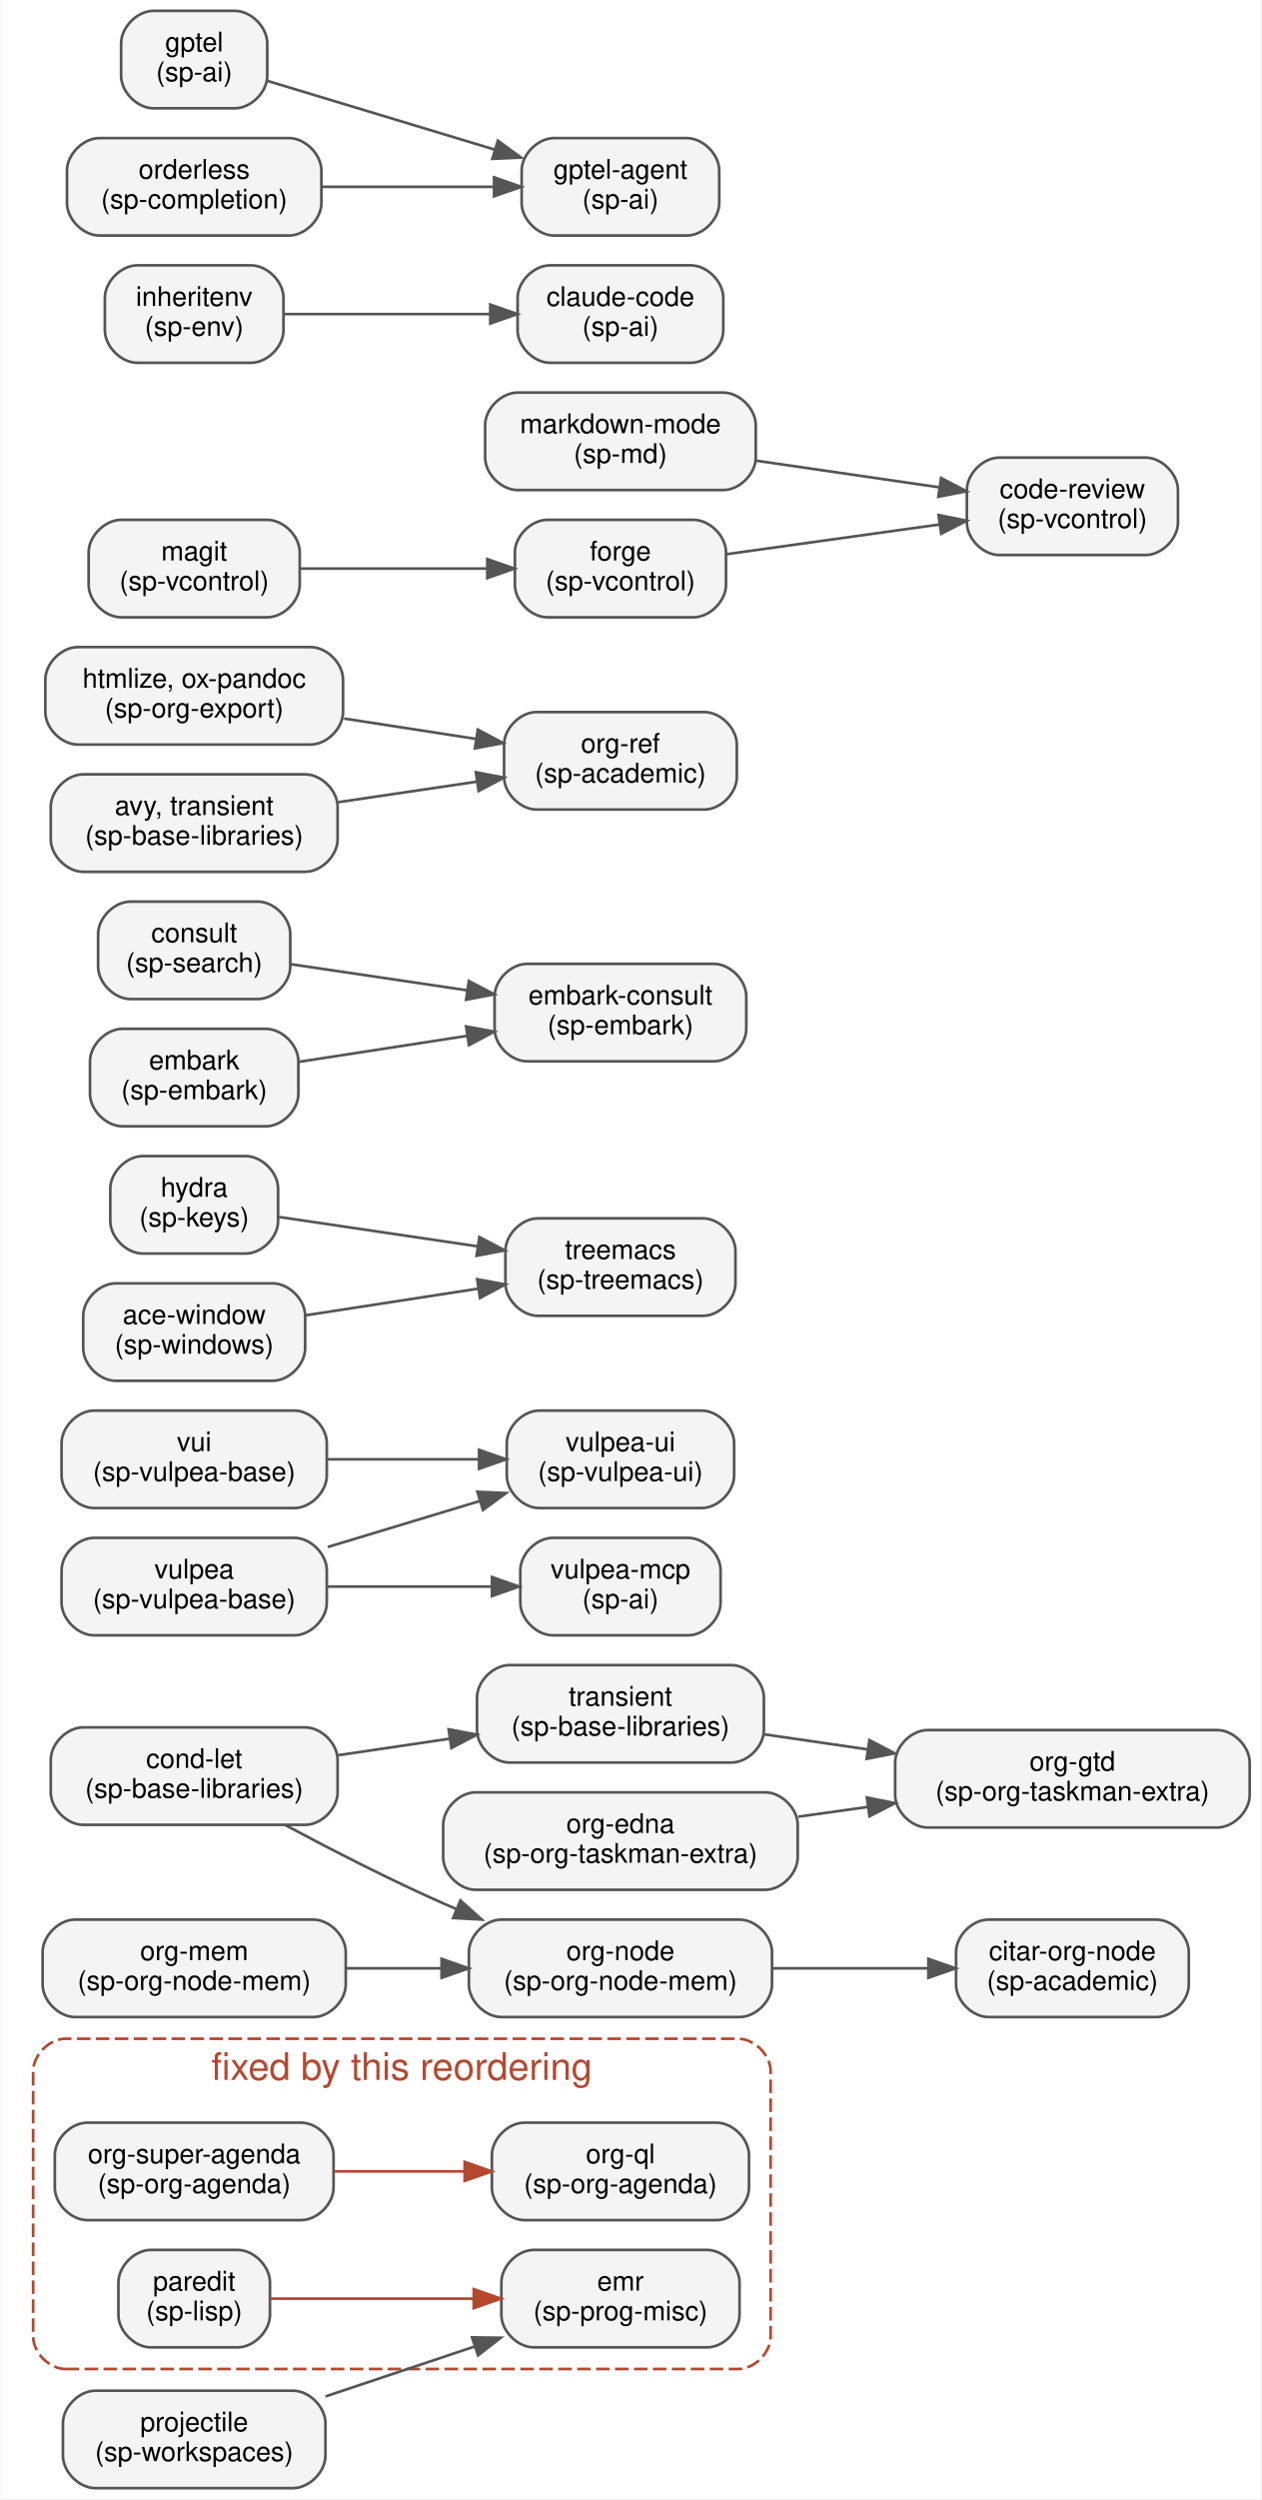
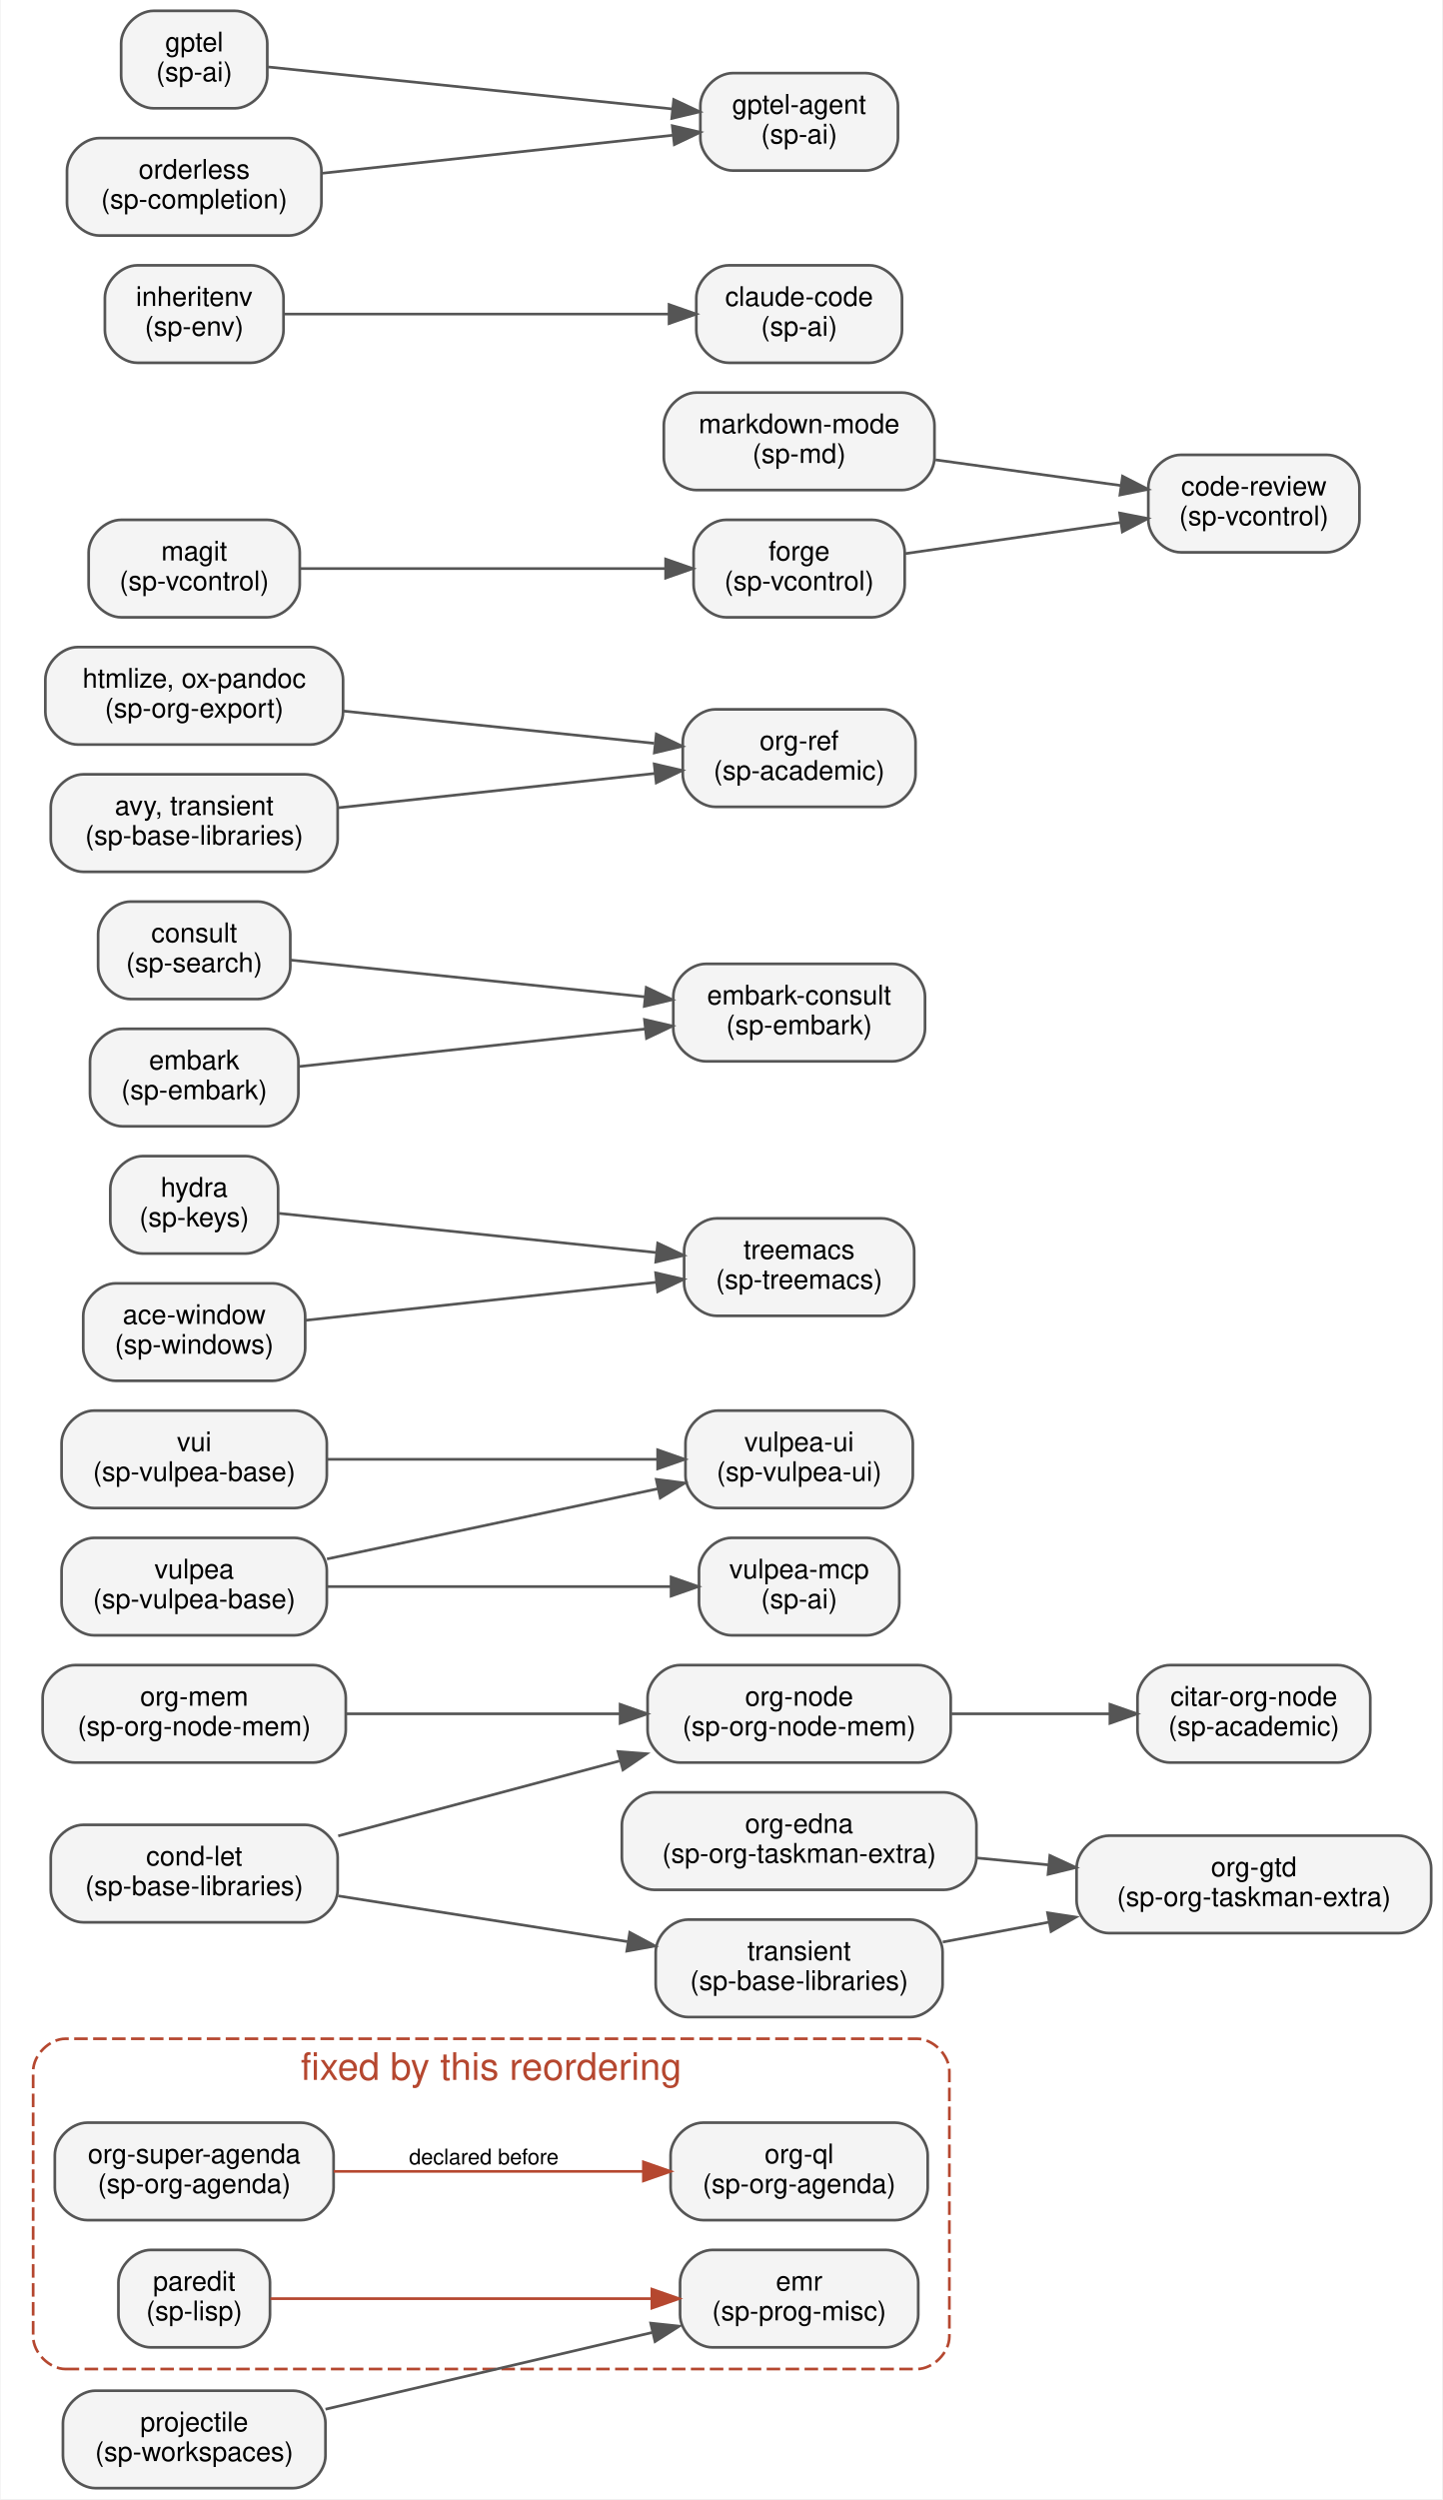
- <svg xmlns="http://www.w3.org/2000/svg" width="466pt" height="923pt" viewBox="0.00 0.00 465.50 923.00">
+ <svg xmlns="http://www.w3.org/2000/svg" width="533pt" height="923pt" viewBox="0.00 0.00 532.50 923.00">
  <g id="graph0" class="graph" transform="scale(1 1) rotate(0) translate(4 919)">
-     <polygon fill="white" stroke="transparent" points="-4,4 -4,-919 461.5,-919 461.5,4 -4,4" />
+     <polygon fill="white" stroke="transparent" points="-4,4 -4,-919 528.5,-919 528.5,4 -4,4" />
    <g id="clust1" class="cluster">
-       <path fill="none" stroke="#b5472f" stroke-dasharray="5,2" d="M20,-44C20,-44 268.5,-44 268.5,-44 274.5,-44 280.5,-50 280.5,-56 280.5,-56 280.5,-154 280.5,-154 280.5,-160 274.5,-166 268.5,-166 268.5,-166 20,-166 20,-166 14,-166 8,-160 8,-154 8,-154 8,-56 8,-56 8,-50 14,-44 20,-44" />
-       <text text-anchor="middle" x="144.25" y="-150.8" font-family="Helvetica,sans-Serif" font-size="14.00" fill="#b5472f">fixed by this reordering</text>
+       <path fill="none" stroke="#b5472f" stroke-dasharray="5,2" d="M20,-44C20,-44 334.5,-44 334.5,-44 340.5,-44 346.5,-50 346.5,-56 346.5,-56 346.5,-154 346.5,-154 346.5,-160 340.5,-166 334.5,-166 334.5,-166 20,-166 20,-166 14,-166 8,-160 8,-154 8,-154 8,-56 8,-56 8,-50 14,-44 20,-44" />
+       <text text-anchor="middle" x="177.25" y="-150.8" font-family="Helvetica,sans-Serif" font-size="14.00" fill="#b5472f">fixed by this reordering</text>
    </g>
    <g id="node1" class="node">
      <path fill="#f4f4f4" stroke="#555555" d="M107,-135C107,-135 28,-135 28,-135 22,-135 16,-129 16,-123 16,-123 16,-111 16,-111 16,-105 22,-99 28,-99 28,-99 107,-99 107,-99 113,-99 119,-105 119,-111 119,-111 119,-123 119,-123 119,-129 113,-135 107,-135" />
      <text text-anchor="middle" x="67.5" y="-120" font-family="Helvetica,sans-Serif" font-size="10.00">org-super-agenda</text>
      <text text-anchor="middle" x="67.5" y="-109" font-family="Helvetica,sans-Serif" font-size="10.00">(sp-org-agenda)</text>
    </g>
    <g id="node2" class="node">
-       <path fill="#f4f4f4" stroke="#555555" d="M260.5,-135C260.5,-135 189.5,-135 189.5,-135 183.5,-135 177.5,-129 177.5,-123 177.5,-123 177.5,-111 177.5,-111 177.5,-105 183.5,-99 189.5,-99 189.5,-99 260.5,-99 260.5,-99 266.5,-99 272.5,-105 272.5,-111 272.5,-111 272.5,-123 272.5,-123 272.5,-129 266.5,-135 260.5,-135" />
-       <text text-anchor="middle" x="225" y="-120" font-family="Helvetica,sans-Serif" font-size="10.00">org-ql</text>
-       <text text-anchor="middle" x="225" y="-109" font-family="Helvetica,sans-Serif" font-size="10.00">(sp-org-agenda)</text>
+       <path fill="#f4f4f4" stroke="#555555" d="M326.5,-135C326.5,-135 255.5,-135 255.5,-135 249.5,-135 243.5,-129 243.5,-123 243.5,-123 243.5,-111 243.5,-111 243.5,-105 249.5,-99 255.5,-99 255.5,-99 326.5,-99 326.5,-99 332.5,-99 338.5,-105 338.5,-111 338.5,-111 338.5,-123 338.5,-123 338.5,-129 332.5,-135 326.5,-135" />
+       <text text-anchor="middle" x="291" y="-120" font-family="Helvetica,sans-Serif" font-size="10.00">org-ql</text>
+       <text text-anchor="middle" x="291" y="-109" font-family="Helvetica,sans-Serif" font-size="10.00">(sp-org-agenda)</text>
    </g>
    <g id="edge1" class="edge">
-       <path fill="none" stroke="#b5472f" d="M119.42,-117C134.75,-117 151.67,-117 167.34,-117" />
-       <polygon fill="#b5472f" stroke="#b5472f" points="167.44,-120.5 177.44,-117 167.44,-113.5 167.44,-120.5" />
+       <path fill="none" stroke="#b5472f" d="M119.04,-117C153.09,-117 198.05,-117 233.32,-117" />
+       <polygon fill="#b5472f" stroke="#b5472f" points="233.46,-120.5 243.46,-117 233.46,-113.5 233.46,-120.5" />
+       <text text-anchor="middle" x="174.5" y="-119.6" font-family="Helvetica,sans-Serif" font-size="8.00">declared before</text>
    </g>
    <g id="node3" class="node">
      <path fill="#f4f4f4" stroke="#555555" d="M83.5,-88C83.5,-88 51.5,-88 51.5,-88 45.5,-88 39.5,-82 39.5,-76 39.5,-76 39.5,-64 39.5,-64 39.5,-58 45.5,-52 51.5,-52 51.5,-52 83.5,-52 83.5,-52 89.5,-52 95.5,-58 95.5,-64 95.5,-64 95.5,-76 95.5,-76 95.5,-82 89.5,-88 83.5,-88" />
      <text text-anchor="middle" x="67.5" y="-73" font-family="Helvetica,sans-Serif" font-size="10.00">paredit</text>
      <text text-anchor="middle" x="67.5" y="-62" font-family="Helvetica,sans-Serif" font-size="10.00">(sp-lisp)</text>
    </g>
    <g id="node4" class="node">
-       <path fill="#f4f4f4" stroke="#555555" d="M257,-88C257,-88 193,-88 193,-88 187,-88 181,-82 181,-76 181,-76 181,-64 181,-64 181,-58 187,-52 193,-52 193,-52 257,-52 257,-52 263,-52 269,-58 269,-64 269,-64 269,-76 269,-76 269,-82 263,-88 257,-88" />
-       <text text-anchor="middle" x="225" y="-73" font-family="Helvetica,sans-Serif" font-size="10.00">emr</text>
-       <text text-anchor="middle" x="225" y="-62" font-family="Helvetica,sans-Serif" font-size="10.00">(sp-prog-misc)</text>
+       <path fill="#f4f4f4" stroke="#555555" d="M323,-88C323,-88 259,-88 259,-88 253,-88 247,-82 247,-76 247,-76 247,-64 247,-64 247,-58 253,-52 259,-52 259,-52 323,-52 323,-52 329,-52 335,-58 335,-64 335,-64 335,-76 335,-76 335,-82 329,-88 323,-88" />
+       <text text-anchor="middle" x="291" y="-73" font-family="Helvetica,sans-Serif" font-size="10.00">emr</text>
+       <text text-anchor="middle" x="291" y="-62" font-family="Helvetica,sans-Serif" font-size="10.00">(sp-prog-misc)</text>
    </g>
    <g id="edge2" class="edge">
-       <path fill="none" stroke="#b5472f" d="M95.59,-70C116.24,-70 145.33,-70 170.6,-70" />
-       <polygon fill="#b5472f" stroke="#b5472f" points="170.8,-73.5 180.8,-70 170.8,-66.5 170.8,-73.5" />
+       <path fill="none" stroke="#b5472f" d="M95.66,-70C130.6,-70 192.07,-70 236.54,-70" />
+       <polygon fill="#b5472f" stroke="#b5472f" points="236.6,-73.5 246.6,-70 236.6,-66.5 236.6,-73.5" />
    </g>
    <g id="node5" class="node">
-       <path fill="#f4f4f4" stroke="#555555" d="M108.5,-281C108.5,-281 26.5,-281 26.5,-281 20.5,-281 14.5,-275 14.5,-269 14.5,-269 14.5,-257 14.5,-257 14.5,-251 20.5,-245 26.5,-245 26.5,-245 108.5,-245 108.5,-245 114.5,-245 120.5,-251 120.5,-257 120.5,-257 120.5,-269 120.5,-269 120.5,-275 114.5,-281 108.5,-281" />
-       <text text-anchor="middle" x="67.5" y="-266" font-family="Helvetica,sans-Serif" font-size="10.00">cond-let</text>
-       <text text-anchor="middle" x="67.5" y="-255" font-family="Helvetica,sans-Serif" font-size="10.00">(sp-base-libraries)</text>
+       <path fill="#f4f4f4" stroke="#555555" d="M108.5,-245C108.5,-245 26.5,-245 26.5,-245 20.5,-245 14.5,-239 14.5,-233 14.5,-233 14.5,-221 14.5,-221 14.5,-215 20.5,-209 26.5,-209 26.5,-209 108.5,-209 108.5,-209 114.5,-209 120.5,-215 120.5,-221 120.5,-221 120.5,-233 120.5,-233 120.5,-239 114.5,-245 108.5,-245" />
+       <text text-anchor="middle" x="67.5" y="-230" font-family="Helvetica,sans-Serif" font-size="10.00">cond-let</text>
+       <text text-anchor="middle" x="67.5" y="-219" font-family="Helvetica,sans-Serif" font-size="10.00">(sp-base-libraries)</text>
    </g>
    <g id="node6" class="node">
-       <path fill="#f4f4f4" stroke="#555555" d="M266,-304C266,-304 184,-304 184,-304 178,-304 172,-298 172,-292 172,-292 172,-280 172,-280 172,-274 178,-268 184,-268 184,-268 266,-268 266,-268 272,-268 278,-274 278,-280 278,-280 278,-292 278,-292 278,-298 272,-304 266,-304" />
-       <text text-anchor="middle" x="225" y="-289" font-family="Helvetica,sans-Serif" font-size="10.00">transient</text>
-       <text text-anchor="middle" x="225" y="-278" font-family="Helvetica,sans-Serif" font-size="10.00">(sp-base-libraries)</text>
+       <path fill="#f4f4f4" stroke="#555555" d="M332,-210C332,-210 250,-210 250,-210 244,-210 238,-204 238,-198 238,-198 238,-186 238,-186 238,-180 244,-174 250,-174 250,-174 332,-174 332,-174 338,-174 344,-180 344,-186 344,-186 344,-198 344,-198 344,-204 338,-210 332,-210" />
+       <text text-anchor="middle" x="291" y="-195" font-family="Helvetica,sans-Serif" font-size="10.00">transient</text>
+       <text text-anchor="middle" x="291" y="-184" font-family="Helvetica,sans-Serif" font-size="10.00">(sp-base-libraries)</text>
    </g>
    <g id="edge3" class="edge">
-       <path fill="none" stroke="#555555" d="M120.71,-270.72C133.86,-272.67 148.1,-274.77 161.69,-276.78" />
-       <polygon fill="#555555" stroke="#555555" points="161.52,-280.3 171.93,-278.3 162.55,-273.37 161.52,-280.3" />
+       <path fill="none" stroke="#555555" d="M120.71,-218.75C152.7,-213.69 193.84,-207.19 227.55,-201.87" />
+       <polygon fill="#555555" stroke="#555555" points="228.42,-205.27 237.76,-200.26 227.33,-198.36 228.42,-205.27" />
    </g>
    <g id="node8" class="node">
-       <path fill="#f4f4f4" stroke="#555555" d="M269,-210C269,-210 181,-210 181,-210 175,-210 169,-204 169,-198 169,-198 169,-186 169,-186 169,-180 175,-174 181,-174 181,-174 269,-174 269,-174 275,-174 281,-180 281,-186 281,-186 281,-198 281,-198 281,-204 275,-210 269,-210" />
-       <text text-anchor="middle" x="225" y="-195" font-family="Helvetica,sans-Serif" font-size="10.00">org-node</text>
-       <text text-anchor="middle" x="225" y="-184" font-family="Helvetica,sans-Serif" font-size="10.00">(sp-org-node-mem)</text>
+       <path fill="#f4f4f4" stroke="#555555" d="M335,-304C335,-304 247,-304 247,-304 241,-304 235,-298 235,-292 235,-292 235,-280 235,-280 235,-274 241,-268 247,-268 247,-268 335,-268 335,-268 341,-268 347,-274 347,-280 347,-280 347,-292 347,-292 347,-298 341,-304 335,-304" />
+       <text text-anchor="middle" x="291" y="-289" font-family="Helvetica,sans-Serif" font-size="10.00">org-node</text>
+       <text text-anchor="middle" x="291" y="-278" font-family="Helvetica,sans-Serif" font-size="10.00">(sp-org-node-mem)</text>
    </g>
    <g id="edge5" class="edge">
-       <path fill="none" stroke="#555555" d="M101.31,-244.84C118.42,-235.68 139.82,-224.7 159.5,-216 161.08,-215.3 162.68,-214.61 164.31,-213.92" />
-       <polygon fill="#555555" stroke="#555555" points="165.85,-217.07 173.76,-210.02 163.18,-210.59 165.85,-217.07" />
+       <path fill="none" stroke="#555555" d="M120.71,-240.91C151.78,-249.18 191.46,-259.75 224.6,-268.58" />
+       <polygon fill="#555555" stroke="#555555" points="224.09,-272.07 234.66,-271.26 225.9,-265.3 224.09,-272.07" />
    </g>
    <g id="node7" class="node">
-       <path fill="#f4f4f4" stroke="#555555" d="M445.5,-280C445.5,-280 338.5,-280 338.5,-280 332.5,-280 326.5,-274 326.5,-268 326.5,-268 326.5,-256 326.5,-256 326.5,-250 332.5,-244 338.5,-244 338.5,-244 445.5,-244 445.5,-244 451.5,-244 457.5,-250 457.5,-256 457.5,-256 457.5,-268 457.5,-268 457.5,-274 451.5,-280 445.5,-280" />
-       <text text-anchor="middle" x="392" y="-265" font-family="Helvetica,sans-Serif" font-size="10.00">org-gtd</text>
-       <text text-anchor="middle" x="392" y="-254" font-family="Helvetica,sans-Serif" font-size="10.00">(sp-org-taskman-extra)</text>
+       <path fill="#f4f4f4" stroke="#555555" d="M512.5,-241C512.5,-241 405.5,-241 405.5,-241 399.5,-241 393.5,-235 393.5,-229 393.5,-229 393.5,-217 393.5,-217 393.5,-211 399.5,-205 405.5,-205 405.5,-205 512.5,-205 512.5,-205 518.5,-205 524.5,-211 524.5,-217 524.5,-217 524.5,-229 524.5,-229 524.5,-235 518.5,-241 512.5,-241" />
+       <text text-anchor="middle" x="459" y="-226" font-family="Helvetica,sans-Serif" font-size="10.00">org-gtd</text>
+       <text text-anchor="middle" x="459" y="-215" font-family="Helvetica,sans-Serif" font-size="10.00">(sp-org-taskman-extra)</text>
    </g>
    <g id="edge4" class="edge">
-       <path fill="none" stroke="#555555" d="M278.21,-278.41C290.28,-276.65 303.35,-274.75 316.17,-272.88" />
-       <polygon fill="#555555" stroke="#555555" points="316.99,-276.3 326.38,-271.4 315.98,-269.38 316.99,-276.3" />
+       <path fill="none" stroke="#555555" d="M344.07,-201.72C356.49,-204.04 370,-206.57 383.22,-209.04" />
+       <polygon fill="#555555" stroke="#555555" points="382.79,-212.51 393.26,-210.91 384.07,-205.63 382.79,-212.51" />
    </g>
    <g id="node11" class="node">
-       <path fill="#f4f4f4" stroke="#555555" d="M423,-210C423,-210 361,-210 361,-210 355,-210 349,-204 349,-198 349,-198 349,-186 349,-186 349,-180 355,-174 361,-174 361,-174 423,-174 423,-174 429,-174 435,-180 435,-186 435,-186 435,-198 435,-198 435,-204 429,-210 423,-210" />
-       <text text-anchor="middle" x="392" y="-195" font-family="Helvetica,sans-Serif" font-size="10.00">citar-org-node</text>
-       <text text-anchor="middle" x="392" y="-184" font-family="Helvetica,sans-Serif" font-size="10.00">(sp-academic)</text>
+       <path fill="#f4f4f4" stroke="#555555" d="M490,-304C490,-304 428,-304 428,-304 422,-304 416,-298 416,-292 416,-292 416,-280 416,-280 416,-274 422,-268 428,-268 428,-268 490,-268 490,-268 496,-268 502,-274 502,-280 502,-280 502,-292 502,-292 502,-298 496,-304 490,-304" />
+       <text text-anchor="middle" x="459" y="-289" font-family="Helvetica,sans-Serif" font-size="10.00">citar-org-node</text>
+       <text text-anchor="middle" x="459" y="-278" font-family="Helvetica,sans-Serif" font-size="10.00">(sp-academic)</text>
    </g>
    <g id="edge8" class="edge">
-       <path fill="none" stroke="#555555" d="M281.4,-192C299.88,-192 320.4,-192 338.64,-192" />
-       <polygon fill="#555555" stroke="#555555" points="338.79,-195.5 348.79,-192 338.79,-188.5 338.79,-195.5" />
+       <path fill="none" stroke="#555555" d="M347.28,-286C366.14,-286 387.15,-286 405.77,-286" />
+       <polygon fill="#555555" stroke="#555555" points="405.83,-289.5 415.83,-286 405.83,-282.5 405.83,-289.5" />
    </g>
    <g id="node9" class="node">
-       <path fill="#f4f4f4" stroke="#555555" d="M278.5,-257C278.5,-257 171.5,-257 171.5,-257 165.5,-257 159.5,-251 159.5,-245 159.5,-245 159.5,-233 159.5,-233 159.5,-227 165.5,-221 171.5,-221 171.5,-221 278.5,-221 278.5,-221 284.5,-221 290.5,-227 290.5,-233 290.5,-233 290.5,-245 290.5,-245 290.5,-251 284.5,-257 278.5,-257" />
-       <text text-anchor="middle" x="225" y="-242" font-family="Helvetica,sans-Serif" font-size="10.00">org-edna</text>
-       <text text-anchor="middle" x="225" y="-231" font-family="Helvetica,sans-Serif" font-size="10.00">(sp-org-taskman-extra)</text>
+       <path fill="#f4f4f4" stroke="#555555" d="M344.5,-257C344.5,-257 237.5,-257 237.5,-257 231.5,-257 225.5,-251 225.5,-245 225.5,-245 225.5,-233 225.5,-233 225.5,-227 231.5,-221 237.5,-221 237.5,-221 344.5,-221 344.5,-221 350.5,-221 356.5,-227 356.5,-233 356.5,-233 356.5,-245 356.5,-245 356.5,-251 350.5,-257 344.5,-257" />
+       <text text-anchor="middle" x="291" y="-242" font-family="Helvetica,sans-Serif" font-size="10.00">org-edna</text>
+       <text text-anchor="middle" x="291" y="-231" font-family="Helvetica,sans-Serif" font-size="10.00">(sp-org-taskman-extra)</text>
    </g>
    <g id="edge6" class="edge">
-       <path fill="none" stroke="#555555" d="M290.74,-248.02C299.17,-249.2 307.87,-250.41 316.45,-251.61" />
-       <polygon fill="#555555" stroke="#555555" points="316.06,-255.09 326.45,-253 317.03,-248.15 316.06,-255.09" />
+       <path fill="none" stroke="#555555" d="M356.66,-232.77C365.39,-231.93 374.4,-231.06 383.29,-230.2" />
+       <polygon fill="#555555" stroke="#555555" points="383.63,-233.68 393.25,-229.24 382.96,-226.72 383.63,-233.68" />
    </g>
    <g id="node10" class="node">
-       <path fill="#f4f4f4" stroke="#555555" d="M111.5,-210C111.5,-210 23.5,-210 23.5,-210 17.5,-210 11.5,-204 11.5,-198 11.5,-198 11.5,-186 11.5,-186 11.5,-180 17.5,-174 23.5,-174 23.5,-174 111.5,-174 111.5,-174 117.5,-174 123.5,-180 123.5,-186 123.5,-186 123.5,-198 123.5,-198 123.5,-204 117.5,-210 111.5,-210" />
-       <text text-anchor="middle" x="67.5" y="-195" font-family="Helvetica,sans-Serif" font-size="10.00">org-mem</text>
-       <text text-anchor="middle" x="67.5" y="-184" font-family="Helvetica,sans-Serif" font-size="10.00">(sp-org-node-mem)</text>
+       <path fill="#f4f4f4" stroke="#555555" d="M111.5,-304C111.5,-304 23.5,-304 23.5,-304 17.5,-304 11.5,-298 11.5,-292 11.5,-292 11.5,-280 11.5,-280 11.5,-274 17.5,-268 23.5,-268 23.5,-268 111.5,-268 111.5,-268 117.5,-268 123.5,-274 123.5,-280 123.5,-280 123.5,-292 123.5,-292 123.5,-298 117.5,-304 111.5,-304" />
+       <text text-anchor="middle" x="67.5" y="-289" font-family="Helvetica,sans-Serif" font-size="10.00">org-mem</text>
+       <text text-anchor="middle" x="67.5" y="-278" font-family="Helvetica,sans-Serif" font-size="10.00">(sp-org-node-mem)</text>
    </g>
    <g id="edge7" class="edge">
-       <path fill="none" stroke="#555555" d="M123.76,-192C135.1,-192 147.15,-192 158.8,-192" />
-       <polygon fill="#555555" stroke="#555555" points="158.92,-195.5 168.92,-192 158.92,-188.5 158.92,-195.5" />
+       <path fill="none" stroke="#555555" d="M123.54,-286C154.17,-286 192.5,-286 224.66,-286" />
+       <polygon fill="#555555" stroke="#555555" points="224.86,-289.5 234.86,-286 224.86,-282.5 224.86,-289.5" />
    </g>
    <g id="node12" class="node">
      <path fill="#f4f4f4" stroke="#555555" d="M104.5,-398C104.5,-398 30.5,-398 30.5,-398 24.5,-398 18.5,-392 18.5,-386 18.5,-386 18.5,-374 18.5,-374 18.5,-368 24.5,-362 30.5,-362 30.5,-362 104.5,-362 104.5,-362 110.5,-362 116.5,-368 116.5,-374 116.5,-374 116.5,-386 116.5,-386 116.5,-392 110.5,-398 104.5,-398" />
      <text text-anchor="middle" x="67.5" y="-383" font-family="Helvetica,sans-Serif" font-size="10.00">vui</text>
      <text text-anchor="middle" x="67.5" y="-372" font-family="Helvetica,sans-Serif" font-size="10.00">(sp-vulpea-base)</text>
    </g>
    <g id="node13" class="node">
-       <path fill="#f4f4f4" stroke="#555555" d="M255,-398C255,-398 195,-398 195,-398 189,-398 183,-392 183,-386 183,-386 183,-374 183,-374 183,-368 189,-362 195,-362 195,-362 255,-362 255,-362 261,-362 267,-368 267,-374 267,-374 267,-386 267,-386 267,-392 261,-398 255,-398" />
-       <text text-anchor="middle" x="225" y="-383" font-family="Helvetica,sans-Serif" font-size="10.00">vulpea-ui</text>
-       <text text-anchor="middle" x="225" y="-372" font-family="Helvetica,sans-Serif" font-size="10.00">(sp-vulpea-ui)</text>
+       <path fill="#f4f4f4" stroke="#555555" d="M321,-398C321,-398 261,-398 261,-398 255,-398 249,-392 249,-386 249,-386 249,-374 249,-374 249,-368 255,-362 261,-362 261,-362 321,-362 321,-362 327,-362 333,-368 333,-374 333,-374 333,-386 333,-386 333,-392 327,-398 321,-398" />
+       <text text-anchor="middle" x="291" y="-383" font-family="Helvetica,sans-Serif" font-size="10.00">vulpea-ui</text>
+       <text text-anchor="middle" x="291" y="-372" font-family="Helvetica,sans-Serif" font-size="10.00">(sp-vulpea-ui)</text>
    </g>
    <g id="edge9" class="edge">
-       <path fill="none" stroke="#555555" d="M116.85,-380C134.59,-380 154.74,-380 172.73,-380" />
-       <polygon fill="#555555" stroke="#555555" points="172.76,-383.5 182.76,-380 172.76,-376.5 172.76,-383.5" />
+       <path fill="none" stroke="#555555" d="M116.56,-380C152.62,-380 201.89,-380 238.7,-380" />
+       <polygon fill="#555555" stroke="#555555" points="238.73,-383.5 248.73,-380 238.73,-376.5 238.73,-383.5" />
    </g>
    <g id="node14" class="node">
      <path fill="#f4f4f4" stroke="#555555" d="M104.5,-351C104.5,-351 30.5,-351 30.5,-351 24.5,-351 18.5,-345 18.5,-339 18.5,-339 18.5,-327 18.5,-327 18.5,-321 24.5,-315 30.5,-315 30.5,-315 104.5,-315 104.5,-315 110.5,-315 116.5,-321 116.5,-327 116.5,-327 116.5,-339 116.5,-339 116.5,-345 110.5,-351 104.5,-351" />
      <text text-anchor="middle" x="67.5" y="-336" font-family="Helvetica,sans-Serif" font-size="10.00">vulpea</text>
      <text text-anchor="middle" x="67.5" y="-325" font-family="Helvetica,sans-Serif" font-size="10.00">(sp-vulpea-base)</text>
    </g>
    <g id="edge10" class="edge">
-       <path fill="none" stroke="#555555" d="M116.85,-347.61C134.68,-353 154.92,-359.12 172.98,-364.58" />
-       <polygon fill="#555555" stroke="#555555" points="172.17,-367.99 182.76,-367.53 174.2,-361.29 172.17,-367.99" />
+       <path fill="none" stroke="#555555" d="M116.56,-343.2C152.62,-350.85 201.89,-361.3 238.7,-369.11" />
+       <polygon fill="#555555" stroke="#555555" points="238.22,-372.59 248.73,-371.24 239.68,-365.74 238.22,-372.59" />
    </g>
    <g id="node15" class="node">
-       <path fill="#f4f4f4" stroke="#555555" d="M250,-351C250,-351 200,-351 200,-351 194,-351 188,-345 188,-339 188,-339 188,-327 188,-327 188,-321 194,-315 200,-315 200,-315 250,-315 250,-315 256,-315 262,-321 262,-327 262,-327 262,-339 262,-339 262,-345 256,-351 250,-351" />
-       <text text-anchor="middle" x="225" y="-336" font-family="Helvetica,sans-Serif" font-size="10.00">vulpea-mcp</text>
-       <text text-anchor="middle" x="225" y="-325" font-family="Helvetica,sans-Serif" font-size="10.00">(sp-ai)</text>
+       <path fill="#f4f4f4" stroke="#555555" d="M316,-351C316,-351 266,-351 266,-351 260,-351 254,-345 254,-339 254,-339 254,-327 254,-327 254,-321 260,-315 266,-315 266,-315 316,-315 316,-315 322,-315 328,-321 328,-327 328,-327 328,-339 328,-339 328,-345 322,-351 316,-351" />
+       <text text-anchor="middle" x="291" y="-336" font-family="Helvetica,sans-Serif" font-size="10.00">vulpea-mcp</text>
+       <text text-anchor="middle" x="291" y="-325" font-family="Helvetica,sans-Serif" font-size="10.00">(sp-ai)</text>
    </g>
    <g id="edge11" class="edge">
-       <path fill="none" stroke="#555555" d="M116.85,-333C136.11,-333 158.19,-333 177.28,-333" />
-       <polygon fill="#555555" stroke="#555555" points="177.54,-336.5 187.54,-333 177.54,-329.5 177.54,-336.5" />
+       <path fill="none" stroke="#555555" d="M116.56,-333C154.24,-333 206.36,-333 243.61,-333" />
+       <polygon fill="#555555" stroke="#555555" points="243.7,-336.5 253.7,-333 243.69,-329.5 243.7,-336.5" />
    </g>
    <g id="node16" class="node">
      <path fill="#f4f4f4" stroke="#555555" d="M86.5,-492C86.5,-492 48.5,-492 48.5,-492 42.5,-492 36.5,-486 36.5,-480 36.5,-480 36.5,-468 36.5,-468 36.5,-462 42.5,-456 48.5,-456 48.5,-456 86.5,-456 86.5,-456 92.5,-456 98.5,-462 98.5,-468 98.5,-468 98.5,-480 98.5,-480 98.5,-486 92.5,-492 86.5,-492" />
      <text text-anchor="middle" x="67.5" y="-477" font-family="Helvetica,sans-Serif" font-size="10.00">hydra</text>
      <text text-anchor="middle" x="67.5" y="-466" font-family="Helvetica,sans-Serif" font-size="10.00">(sp-keys)</text>
    </g>
    <g id="node17" class="node">
-       <path fill="#f4f4f4" stroke="#555555" d="M255.5,-469C255.5,-469 194.5,-469 194.5,-469 188.5,-469 182.5,-463 182.5,-457 182.5,-457 182.5,-445 182.5,-445 182.5,-439 188.5,-433 194.5,-433 194.5,-433 255.5,-433 255.5,-433 261.5,-433 267.5,-439 267.5,-445 267.5,-445 267.5,-457 267.5,-457 267.5,-463 261.5,-469 255.5,-469" />
-       <text text-anchor="middle" x="225" y="-454" font-family="Helvetica,sans-Serif" font-size="10.00">treemacs</text>
-       <text text-anchor="middle" x="225" y="-443" font-family="Helvetica,sans-Serif" font-size="10.00">(sp-treemacs)</text>
+       <path fill="#f4f4f4" stroke="#555555" d="M321.5,-469C321.5,-469 260.5,-469 260.5,-469 254.5,-469 248.5,-463 248.5,-457 248.5,-457 248.5,-445 248.5,-445 248.5,-439 254.5,-433 260.5,-433 260.5,-433 321.5,-433 321.5,-433 327.5,-433 333.5,-439 333.5,-445 333.5,-445 333.5,-457 333.5,-457 333.5,-463 327.5,-469 321.5,-469" />
+       <text text-anchor="middle" x="291" y="-454" font-family="Helvetica,sans-Serif" font-size="10.00">treemacs</text>
+       <text text-anchor="middle" x="291" y="-443" font-family="Helvetica,sans-Serif" font-size="10.00">(sp-treemacs)</text>
    </g>
    <g id="edge12" class="edge">
-       <path fill="none" stroke="#555555" d="M98.85,-469.51C119.65,-466.43 147.78,-462.27 172.1,-458.68" />
-       <polygon fill="#555555" stroke="#555555" points="172.87,-462.1 182.25,-457.17 171.85,-455.18 172.87,-462.1" />
+       <path fill="none" stroke="#555555" d="M98.83,-470.85C134.7,-467.13 194.99,-460.87 238.27,-456.37" />
+       <polygon fill="#555555" stroke="#555555" points="238.75,-459.84 248.34,-455.33 238.03,-452.88 238.75,-459.84" />
    </g>
    <g id="node18" class="node">
      <path fill="#f4f4f4" stroke="#555555" d="M96.5,-445C96.5,-445 38.5,-445 38.5,-445 32.5,-445 26.5,-439 26.5,-433 26.5,-433 26.5,-421 26.5,-421 26.5,-415 32.5,-409 38.5,-409 38.5,-409 96.5,-409 96.5,-409 102.5,-409 108.5,-415 108.5,-421 108.5,-421 108.5,-433 108.5,-433 108.5,-439 102.5,-445 96.5,-445" />
      <text text-anchor="middle" x="67.5" y="-430" font-family="Helvetica,sans-Serif" font-size="10.00">ace-window</text>
      <text text-anchor="middle" x="67.5" y="-419" font-family="Helvetica,sans-Serif" font-size="10.00">(sp-windows)</text>
    </g>
    <g id="edge13" class="edge">
-       <path fill="none" stroke="#555555" d="M108.55,-433.18C128.03,-436.19 151.69,-439.84 172.5,-443.05" />
-       <polygon fill="#555555" stroke="#555555" points="172.05,-446.52 182.46,-444.59 173.11,-439.6 172.05,-446.52" />
+       <path fill="none" stroke="#555555" d="M108.61,-431.35C144.97,-435.29 198.75,-441.11 238.32,-445.4" />
+       <polygon fill="#555555" stroke="#555555" points="237.99,-448.88 248.31,-446.48 238.74,-441.93 237.99,-448.88" />
    </g>
    <g id="node19" class="node">
      <path fill="#f4f4f4" stroke="#555555" d="M91,-586C91,-586 44,-586 44,-586 38,-586 32,-580 32,-574 32,-574 32,-562 32,-562 32,-556 38,-550 44,-550 44,-550 91,-550 91,-550 97,-550 103,-556 103,-562 103,-562 103,-574 103,-574 103,-580 97,-586 91,-586" />
      <text text-anchor="middle" x="67.5" y="-571" font-family="Helvetica,sans-Serif" font-size="10.00">consult</text>
      <text text-anchor="middle" x="67.5" y="-560" font-family="Helvetica,sans-Serif" font-size="10.00">(sp-search)</text>
    </g>
    <g id="node20" class="node">
-       <path fill="#f4f4f4" stroke="#555555" d="M259.5,-563C259.5,-563 190.5,-563 190.5,-563 184.5,-563 178.5,-557 178.5,-551 178.5,-551 178.5,-539 178.5,-539 178.5,-533 184.5,-527 190.5,-527 190.5,-527 259.5,-527 259.5,-527 265.5,-527 271.5,-533 271.5,-539 271.5,-539 271.5,-551 271.5,-551 271.5,-557 265.5,-563 259.5,-563" />
-       <text text-anchor="middle" x="225" y="-548" font-family="Helvetica,sans-Serif" font-size="10.00">embark-consult</text>
-       <text text-anchor="middle" x="225" y="-537" font-family="Helvetica,sans-Serif" font-size="10.00">(sp-embark)</text>
+       <path fill="#f4f4f4" stroke="#555555" d="M325.5,-563C325.5,-563 256.5,-563 256.5,-563 250.5,-563 244.5,-557 244.5,-551 244.5,-551 244.5,-539 244.5,-539 244.5,-533 250.5,-527 256.5,-527 256.5,-527 325.5,-527 325.5,-527 331.5,-527 337.5,-533 337.5,-539 337.5,-539 337.5,-551 337.5,-551 337.5,-557 331.5,-563 325.5,-563" />
+       <text text-anchor="middle" x="291" y="-548" font-family="Helvetica,sans-Serif" font-size="10.00">embark-consult</text>
+       <text text-anchor="middle" x="291" y="-537" font-family="Helvetica,sans-Serif" font-size="10.00">(sp-embark)</text>
    </g>
    <g id="edge14" class="edge">
-       <path fill="none" stroke="#555555" d="M103.01,-562.9C122.17,-560.06 146.46,-556.47 168.24,-553.25" />
-       <polygon fill="#555555" stroke="#555555" points="168.99,-556.67 178.37,-551.75 167.96,-549.75 168.99,-556.67" />
+       <path fill="none" stroke="#555555" d="M103.11,-564.41C138.11,-560.77 192.76,-555.1 233.95,-550.82" />
+       <polygon fill="#555555" stroke="#555555" points="234.52,-554.28 244.11,-549.77 233.8,-547.32 234.52,-554.28" />
    </g>
    <g id="node21" class="node">
      <path fill="#f4f4f4" stroke="#555555" d="M94,-539C94,-539 41,-539 41,-539 35,-539 29,-533 29,-527 29,-527 29,-515 29,-515 29,-509 35,-503 41,-503 41,-503 94,-503 94,-503 100,-503 106,-509 106,-515 106,-515 106,-527 106,-527 106,-533 100,-539 94,-539" />
      <text text-anchor="middle" x="67.5" y="-524" font-family="Helvetica,sans-Serif" font-size="10.00">embark</text>
      <text text-anchor="middle" x="67.5" y="-513" font-family="Helvetica,sans-Serif" font-size="10.00">(sp-embark)</text>
    </g>
    <g id="edge15" class="edge">
-       <path fill="none" stroke="#555555" d="M106.14,-526.81C124.84,-529.69 147.79,-533.24 168.46,-536.43" />
-       <polygon fill="#555555" stroke="#555555" points="167.97,-539.89 178.39,-537.96 169.04,-532.98 167.97,-539.89" />
+       <path fill="none" stroke="#555555" d="M106.07,-525.07C141.16,-528.87 193.98,-534.6 234.03,-538.94" />
+       <polygon fill="#555555" stroke="#555555" points="233.86,-542.44 244.17,-540.03 234.61,-535.48 233.86,-542.44" />
    </g>
    <g id="node22" class="node">
      <path fill="#f4f4f4" stroke="#555555" d="M110.5,-680C110.5,-680 24.5,-680 24.5,-680 18.5,-680 12.5,-674 12.5,-668 12.5,-668 12.5,-656 12.5,-656 12.5,-650 18.5,-644 24.5,-644 24.5,-644 110.5,-644 110.5,-644 116.5,-644 122.5,-650 122.5,-656 122.5,-656 122.5,-668 122.5,-668 122.5,-674 116.5,-680 110.5,-680" />
      <text text-anchor="middle" x="67.5" y="-665" font-family="Helvetica,sans-Serif" font-size="10.00">htmlize, ox-pandoc</text>
      <text text-anchor="middle" x="67.5" y="-654" font-family="Helvetica,sans-Serif" font-size="10.00">(sp-org-export)</text>
    </g>
    <g id="node23" class="node">
-       <path fill="#f4f4f4" stroke="#555555" d="M256,-656C256,-656 194,-656 194,-656 188,-656 182,-650 182,-644 182,-644 182,-632 182,-632 182,-626 188,-620 194,-620 194,-620 256,-620 256,-620 262,-620 268,-626 268,-632 268,-632 268,-644 268,-644 268,-650 262,-656 256,-656" />
-       <text text-anchor="middle" x="225" y="-641" font-family="Helvetica,sans-Serif" font-size="10.00">org-ref</text>
-       <text text-anchor="middle" x="225" y="-630" font-family="Helvetica,sans-Serif" font-size="10.00">(sp-academic)</text>
+       <path fill="#f4f4f4" stroke="#555555" d="M322,-657C322,-657 260,-657 260,-657 254,-657 248,-651 248,-645 248,-645 248,-633 248,-633 248,-627 254,-621 260,-621 260,-621 322,-621 322,-621 328,-621 334,-627 334,-633 334,-633 334,-645 334,-645 334,-651 328,-657 322,-657" />
+       <text text-anchor="middle" x="291" y="-642" font-family="Helvetica,sans-Serif" font-size="10.00">org-ref</text>
+       <text text-anchor="middle" x="291" y="-631" font-family="Helvetica,sans-Serif" font-size="10.00">(sp-academic)</text>
    </g>
    <g id="edge16" class="edge">
-       <path fill="none" stroke="#555555" d="M122.89,-653.61C138.69,-651.17 155.92,-648.51 171.6,-646.09" />
-       <polygon fill="#555555" stroke="#555555" points="172.3,-649.52 181.65,-644.54 171.23,-642.6 172.3,-649.52" />
+       <path fill="none" stroke="#555555" d="M122.68,-656.37C157.62,-652.75 202.82,-648.05 237.44,-644.46" />
+       <polygon fill="#555555" stroke="#555555" points="238.23,-647.89 247.82,-643.38 237.51,-640.93 238.23,-647.89" />
    </g>
    <g id="node24" class="node">
      <path fill="#f4f4f4" stroke="#555555" d="M108.5,-633C108.5,-633 26.5,-633 26.5,-633 20.5,-633 14.5,-627 14.5,-621 14.5,-621 14.5,-609 14.5,-609 14.5,-603 20.5,-597 26.5,-597 26.5,-597 108.5,-597 108.5,-597 114.5,-597 120.5,-603 120.5,-609 120.5,-609 120.5,-621 120.5,-621 120.5,-627 114.5,-633 108.5,-633" />
      <text text-anchor="middle" x="67.5" y="-618" font-family="Helvetica,sans-Serif" font-size="10.00">avy, transient</text>
      <text text-anchor="middle" x="67.5" y="-607" font-family="Helvetica,sans-Serif" font-size="10.00">(sp-base-libraries)</text>
    </g>
    <g id="edge17" class="edge">
-       <path fill="none" stroke="#555555" d="M120.71,-622.72C137.22,-625.17 155.47,-627.86 171.97,-630.3" />
-       <polygon fill="#555555" stroke="#555555" points="171.58,-633.78 181.99,-631.79 172.6,-626.86 171.58,-633.78" />
+       <path fill="none" stroke="#555555" d="M120.71,-620.66C155.98,-624.48 202.37,-629.51 237.67,-633.33" />
+       <polygon fill="#555555" stroke="#555555" points="237.46,-636.83 247.78,-634.43 238.21,-629.87 237.46,-636.83" />
    </g>
    <g id="node25" class="node">
      <path fill="#f4f4f4" stroke="#555555" d="M104,-36C104,-36 31,-36 31,-36 25,-36 19,-30 19,-24 19,-24 19,-12 19,-12 19,-6 25,0 31,0 31,0 104,0 104,0 110,0 116,-6 116,-12 116,-12 116,-24 116,-24 116,-30 110,-36 104,-36" />
      <text text-anchor="middle" x="67.5" y="-21" font-family="Helvetica,sans-Serif" font-size="10.00">projectile</text>
      <text text-anchor="middle" x="67.5" y="-10" font-family="Helvetica,sans-Serif" font-size="10.00">(sp-workspaces)</text>
    </g>
    <g id="edge18" class="edge">
-       <path fill="none" stroke="#555555" d="M116,-33.88C133.41,-39.71 153.21,-46.33 171.07,-52.3" />
-       <polygon fill="#555555" stroke="#555555" points="170.17,-55.69 180.76,-55.54 172.39,-49.05 170.17,-55.69" />
+       <path fill="none" stroke="#555555" d="M116.02,-29.16C151.46,-37.48 199.89,-48.84 236.65,-57.48" />
+       <polygon fill="#555555" stroke="#555555" points="236.16,-60.95 246.69,-59.83 237.76,-54.14 236.16,-60.95" />
    </g>
    <g id="node26" class="node">
-       <path fill="#f4f4f4" stroke="#555555" d="M263,-774C263,-774 187,-774 187,-774 181,-774 175,-768 175,-762 175,-762 175,-750 175,-750 175,-744 181,-738 187,-738 187,-738 263,-738 263,-738 269,-738 275,-744 275,-750 275,-750 275,-762 275,-762 275,-768 269,-774 263,-774" />
-       <text text-anchor="middle" x="225" y="-759" font-family="Helvetica,sans-Serif" font-size="10.00">markdown-mode</text>
-       <text text-anchor="middle" x="225" y="-748" font-family="Helvetica,sans-Serif" font-size="10.00">(sp-md)</text>
+       <path fill="#f4f4f4" stroke="#555555" d="M329,-774C329,-774 253,-774 253,-774 247,-774 241,-768 241,-762 241,-762 241,-750 241,-750 241,-744 247,-738 253,-738 253,-738 329,-738 329,-738 335,-738 341,-744 341,-750 341,-750 341,-762 341,-762 341,-768 335,-774 329,-774" />
+       <text text-anchor="middle" x="291" y="-759" font-family="Helvetica,sans-Serif" font-size="10.00">markdown-mode</text>
+       <text text-anchor="middle" x="291" y="-748" font-family="Helvetica,sans-Serif" font-size="10.00">(sp-md)</text>
    </g>
    <g id="node27" class="node">
-       <path fill="#f4f4f4" stroke="#555555" d="M419,-750C419,-750 365,-750 365,-750 359,-750 353,-744 353,-738 353,-738 353,-726 353,-726 353,-720 359,-714 365,-714 365,-714 419,-714 419,-714 425,-714 431,-720 431,-726 431,-726 431,-738 431,-738 431,-744 425,-750 419,-750" />
-       <text text-anchor="middle" x="392" y="-735" font-family="Helvetica,sans-Serif" font-size="10.00">code-review</text>
-       <text text-anchor="middle" x="392" y="-724" font-family="Helvetica,sans-Serif" font-size="10.00">(sp-vcontrol)</text>
+       <path fill="#f4f4f4" stroke="#555555" d="M486,-751C486,-751 432,-751 432,-751 426,-751 420,-745 420,-739 420,-739 420,-727 420,-727 420,-721 426,-715 432,-715 432,-715 486,-715 486,-715 492,-715 498,-721 498,-727 498,-727 498,-739 498,-739 498,-745 492,-751 486,-751" />
+       <text text-anchor="middle" x="459" y="-736" font-family="Helvetica,sans-Serif" font-size="10.00">code-review</text>
+       <text text-anchor="middle" x="459" y="-725" font-family="Helvetica,sans-Serif" font-size="10.00">(sp-vcontrol)</text>
    </g>
    <g id="edge19" class="edge">
-       <path fill="none" stroke="#555555" d="M275.06,-748.86C296.45,-745.75 321.45,-742.12 342.74,-739.02" />
-       <polygon fill="#555555" stroke="#555555" points="343.48,-742.45 352.87,-737.55 342.47,-735.52 343.48,-742.45" />
+       <path fill="none" stroke="#555555" d="M341.36,-749.16C363.05,-746.16 388.45,-742.64 409.99,-739.65" />
+       <polygon fill="#555555" stroke="#555555" points="410.48,-743.12 419.9,-738.28 409.52,-736.18 410.48,-743.12" />
    </g>
    <g id="node28" class="node">
      <path fill="#f4f4f4" stroke="#555555" d="M94.5,-727C94.5,-727 40.5,-727 40.5,-727 34.5,-727 28.5,-721 28.5,-715 28.5,-715 28.5,-703 28.5,-703 28.5,-697 34.5,-691 40.5,-691 40.5,-691 94.5,-691 94.5,-691 100.5,-691 106.5,-697 106.5,-703 106.5,-703 106.5,-715 106.5,-715 106.5,-721 100.5,-727 94.5,-727" />
      <text text-anchor="middle" x="67.5" y="-712" font-family="Helvetica,sans-Serif" font-size="10.00">magit</text>
      <text text-anchor="middle" x="67.5" y="-701" font-family="Helvetica,sans-Serif" font-size="10.00">(sp-vcontrol)</text>
    </g>
    <g id="node29" class="node">
-       <path fill="#f4f4f4" stroke="#555555" d="M252,-727C252,-727 198,-727 198,-727 192,-727 186,-721 186,-715 186,-715 186,-703 186,-703 186,-697 192,-691 198,-691 198,-691 252,-691 252,-691 258,-691 264,-697 264,-703 264,-703 264,-715 264,-715 264,-721 258,-727 252,-727" />
-       <text text-anchor="middle" x="225" y="-712" font-family="Helvetica,sans-Serif" font-size="10.00">forge</text>
-       <text text-anchor="middle" x="225" y="-701" font-family="Helvetica,sans-Serif" font-size="10.00">(sp-vcontrol)</text>
+       <path fill="#f4f4f4" stroke="#555555" d="M318,-727C318,-727 264,-727 264,-727 258,-727 252,-721 252,-715 252,-715 252,-703 252,-703 252,-697 258,-691 264,-691 264,-691 318,-691 318,-691 324,-691 330,-697 330,-703 330,-703 330,-715 330,-715 330,-721 324,-727 318,-727" />
+       <text text-anchor="middle" x="291" y="-712" font-family="Helvetica,sans-Serif" font-size="10.00">forge</text>
+       <text text-anchor="middle" x="291" y="-701" font-family="Helvetica,sans-Serif" font-size="10.00">(sp-vcontrol)</text>
    </g>
    <g id="edge20" class="edge">
-       <path fill="none" stroke="#555555" d="M106.54,-709C127.34,-709 153.33,-709 175.57,-709" />
-       <polygon fill="#555555" stroke="#555555" points="175.81,-712.5 185.81,-709 175.81,-705.5 175.81,-712.5" />
+       <path fill="none" stroke="#555555" d="M106.58,-709C143.9,-709 200.94,-709 241.49,-709" />
+       <polygon fill="#555555" stroke="#555555" points="241.68,-712.5 251.68,-709 241.68,-705.5 241.68,-712.5" />
    </g>
    <g id="edge21" class="edge">
-       <path fill="none" stroke="#555555" d="M264.27,-714.33C287.7,-717.6 317.88,-721.81 342.92,-725.3" />
-       <polygon fill="#555555" stroke="#555555" points="342.55,-728.78 352.94,-726.69 343.52,-721.85 342.55,-728.78" />
+       <path fill="none" stroke="#555555" d="M330.08,-714.51C353.72,-717.92 384.32,-722.35 409.66,-726.01" />
+       <polygon fill="#555555" stroke="#555555" points="409.41,-729.51 419.81,-727.48 410.41,-722.58 409.41,-729.51" />
    </g>
    <g id="node30" class="node">
      <path fill="#f4f4f4" stroke="#555555" d="M88.5,-821C88.5,-821 46.5,-821 46.5,-821 40.5,-821 34.5,-815 34.5,-809 34.5,-809 34.5,-797 34.5,-797 34.5,-791 40.5,-785 46.5,-785 46.5,-785 88.5,-785 88.5,-785 94.5,-785 100.5,-791 100.5,-797 100.5,-797 100.5,-809 100.5,-809 100.5,-815 94.5,-821 88.5,-821" />
      <text text-anchor="middle" x="67.5" y="-806" font-family="Helvetica,sans-Serif" font-size="10.00">inheritenv</text>
      <text text-anchor="middle" x="67.5" y="-795" font-family="Helvetica,sans-Serif" font-size="10.00">(sp-env)</text>
    </g>
    <g id="node31" class="node">
-       <path fill="#f4f4f4" stroke="#555555" d="M251,-821C251,-821 199,-821 199,-821 193,-821 187,-815 187,-809 187,-809 187,-797 187,-797 187,-791 193,-785 199,-785 199,-785 251,-785 251,-785 257,-785 263,-791 263,-797 263,-797 263,-809 263,-809 263,-815 257,-821 251,-821" />
-       <text text-anchor="middle" x="225" y="-806" font-family="Helvetica,sans-Serif" font-size="10.00">claude-code</text>
-       <text text-anchor="middle" x="225" y="-795" font-family="Helvetica,sans-Serif" font-size="10.00">(sp-ai)</text>
+       <path fill="#f4f4f4" stroke="#555555" d="M317,-821C317,-821 265,-821 265,-821 259,-821 253,-815 253,-809 253,-809 253,-797 253,-797 253,-791 259,-785 265,-785 265,-785 317,-785 317,-785 323,-785 329,-791 329,-797 329,-797 329,-809 329,-809 329,-815 323,-821 317,-821" />
+       <text text-anchor="middle" x="291" y="-806" font-family="Helvetica,sans-Serif" font-size="10.00">claude-code</text>
+       <text text-anchor="middle" x="291" y="-795" font-family="Helvetica,sans-Serif" font-size="10.00">(sp-ai)</text>
    </g>
    <g id="edge22" class="edge">
-       <path fill="none" stroke="#555555" d="M100.72,-803C122.67,-803 152.1,-803 176.69,-803" />
-       <polygon fill="#555555" stroke="#555555" points="176.91,-806.5 186.91,-803 176.91,-799.5 176.91,-806.5" />
+       <path fill="none" stroke="#555555" d="M100.71,-803C138.06,-803 199.98,-803 242.77,-803" />
+       <polygon fill="#555555" stroke="#555555" points="242.95,-806.5 252.95,-803 242.95,-799.5 242.95,-806.5" />
    </g>
    <g id="node32" class="node">
      <path fill="#f4f4f4" stroke="#555555" d="M82.5,-915C82.5,-915 52.5,-915 52.5,-915 46.5,-915 40.5,-909 40.5,-903 40.5,-903 40.5,-891 40.5,-891 40.5,-885 46.5,-879 52.5,-879 52.5,-879 82.5,-879 82.5,-879 88.5,-879 94.5,-885 94.5,-891 94.5,-891 94.5,-903 94.5,-903 94.5,-909 88.5,-915 82.5,-915" />
      <text text-anchor="middle" x="67.5" y="-900" font-family="Helvetica,sans-Serif" font-size="10.00">gptel</text>
      <text text-anchor="middle" x="67.5" y="-889" font-family="Helvetica,sans-Serif" font-size="10.00">(sp-ai)</text>
    </g>
    <g id="node33" class="node">
-       <path fill="#f4f4f4" stroke="#555555" d="M249.5,-868C249.5,-868 200.5,-868 200.5,-868 194.5,-868 188.5,-862 188.5,-856 188.5,-856 188.5,-844 188.5,-844 188.5,-838 194.5,-832 200.5,-832 200.5,-832 249.5,-832 249.5,-832 255.5,-832 261.5,-838 261.5,-844 261.5,-844 261.5,-856 261.5,-856 261.5,-862 255.5,-868 249.5,-868" />
-       <text text-anchor="middle" x="225" y="-853" font-family="Helvetica,sans-Serif" font-size="10.00">gptel-agent</text>
-       <text text-anchor="middle" x="225" y="-842" font-family="Helvetica,sans-Serif" font-size="10.00">(sp-ai)</text>
+       <path fill="#f4f4f4" stroke="#555555" d="M315.5,-892C315.5,-892 266.5,-892 266.5,-892 260.5,-892 254.5,-886 254.5,-880 254.5,-880 254.5,-868 254.5,-868 254.5,-862 260.5,-856 266.5,-856 266.5,-856 315.5,-856 315.5,-856 321.5,-856 327.5,-862 327.5,-868 327.5,-868 327.5,-880 327.5,-880 327.5,-886 321.5,-892 315.5,-892" />
+       <text text-anchor="middle" x="291" y="-877" font-family="Helvetica,sans-Serif" font-size="10.00">gptel-agent</text>
+       <text text-anchor="middle" x="291" y="-866" font-family="Helvetica,sans-Serif" font-size="10.00">(sp-ai)</text>
    </g>
    <g id="edge23" class="edge">
-       <path fill="none" stroke="#555555" d="M94.53,-889.13C117.4,-882.22 151.19,-872.01 178.52,-863.75" />
-       <polygon fill="#555555" stroke="#555555" points="179.71,-867.04 188.27,-860.8 177.68,-860.34 179.71,-867.04" />
+       <path fill="none" stroke="#555555" d="M94.78,-894.27C131.56,-890.45 198.96,-883.45 244.12,-878.76" />
+       <polygon fill="#555555" stroke="#555555" points="244.66,-882.23 254.25,-877.71 243.94,-875.26 244.66,-882.23" />
    </g>
    <g id="node34" class="node">
      <path fill="#f4f4f4" stroke="#555555" d="M102.5,-868C102.5,-868 32.5,-868 32.5,-868 26.5,-868 20.5,-862 20.5,-856 20.5,-856 20.5,-844 20.5,-844 20.5,-838 26.5,-832 32.5,-832 32.5,-832 102.5,-832 102.5,-832 108.5,-832 114.5,-838 114.5,-844 114.5,-844 114.5,-856 114.5,-856 114.5,-862 108.5,-868 102.5,-868" />
      <text text-anchor="middle" x="67.5" y="-853" font-family="Helvetica,sans-Serif" font-size="10.00">orderless</text>
      <text text-anchor="middle" x="67.5" y="-842" font-family="Helvetica,sans-Serif" font-size="10.00">(sp-completion)</text>
    </g>
    <g id="edge24" class="edge">
-       <path fill="none" stroke="#555555" d="M114.73,-850C134.78,-850 158.2,-850 178.2,-850" />
-       <polygon fill="#555555" stroke="#555555" points="178.31,-853.5 188.31,-850 178.31,-846.5 178.31,-853.5" />
+       <path fill="none" stroke="#555555" d="M114.66,-855C152.68,-859.12 206.29,-864.93 244.2,-869.04" />
+       <polygon fill="#555555" stroke="#555555" points="244.14,-872.55 254.45,-870.15 244.89,-865.59 244.14,-872.55" />
    </g>
  </g>
</svg>
